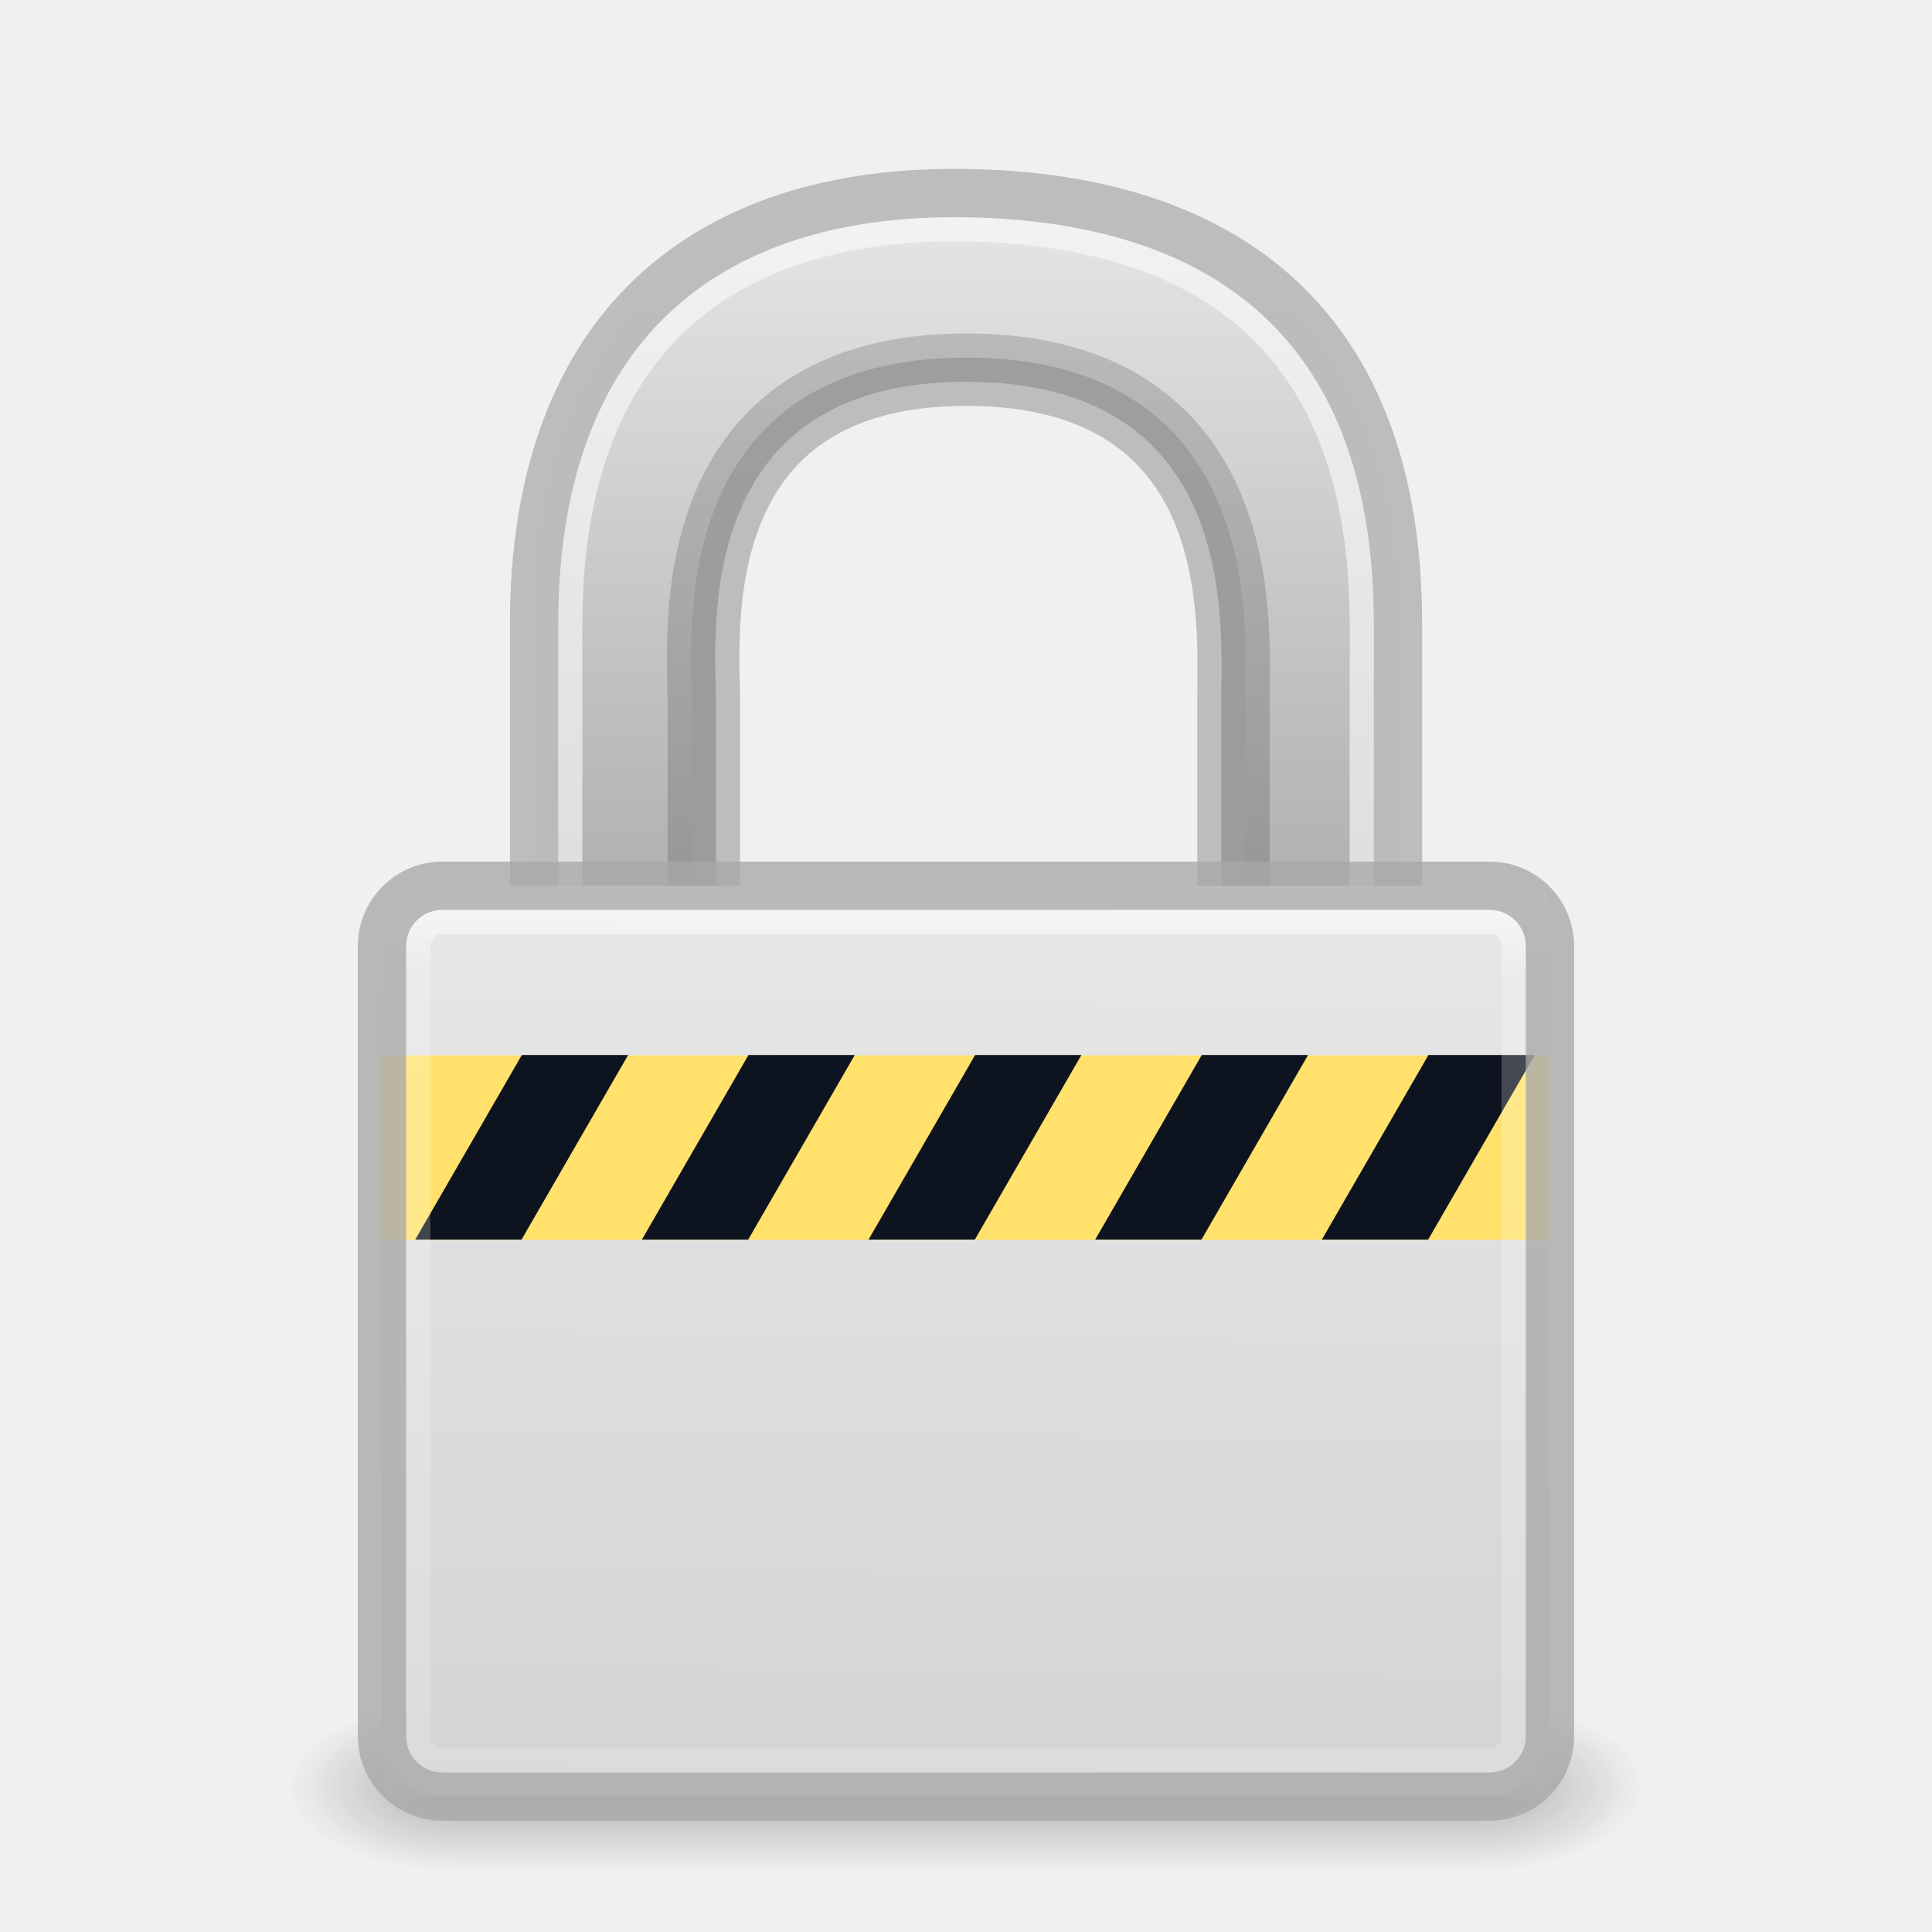
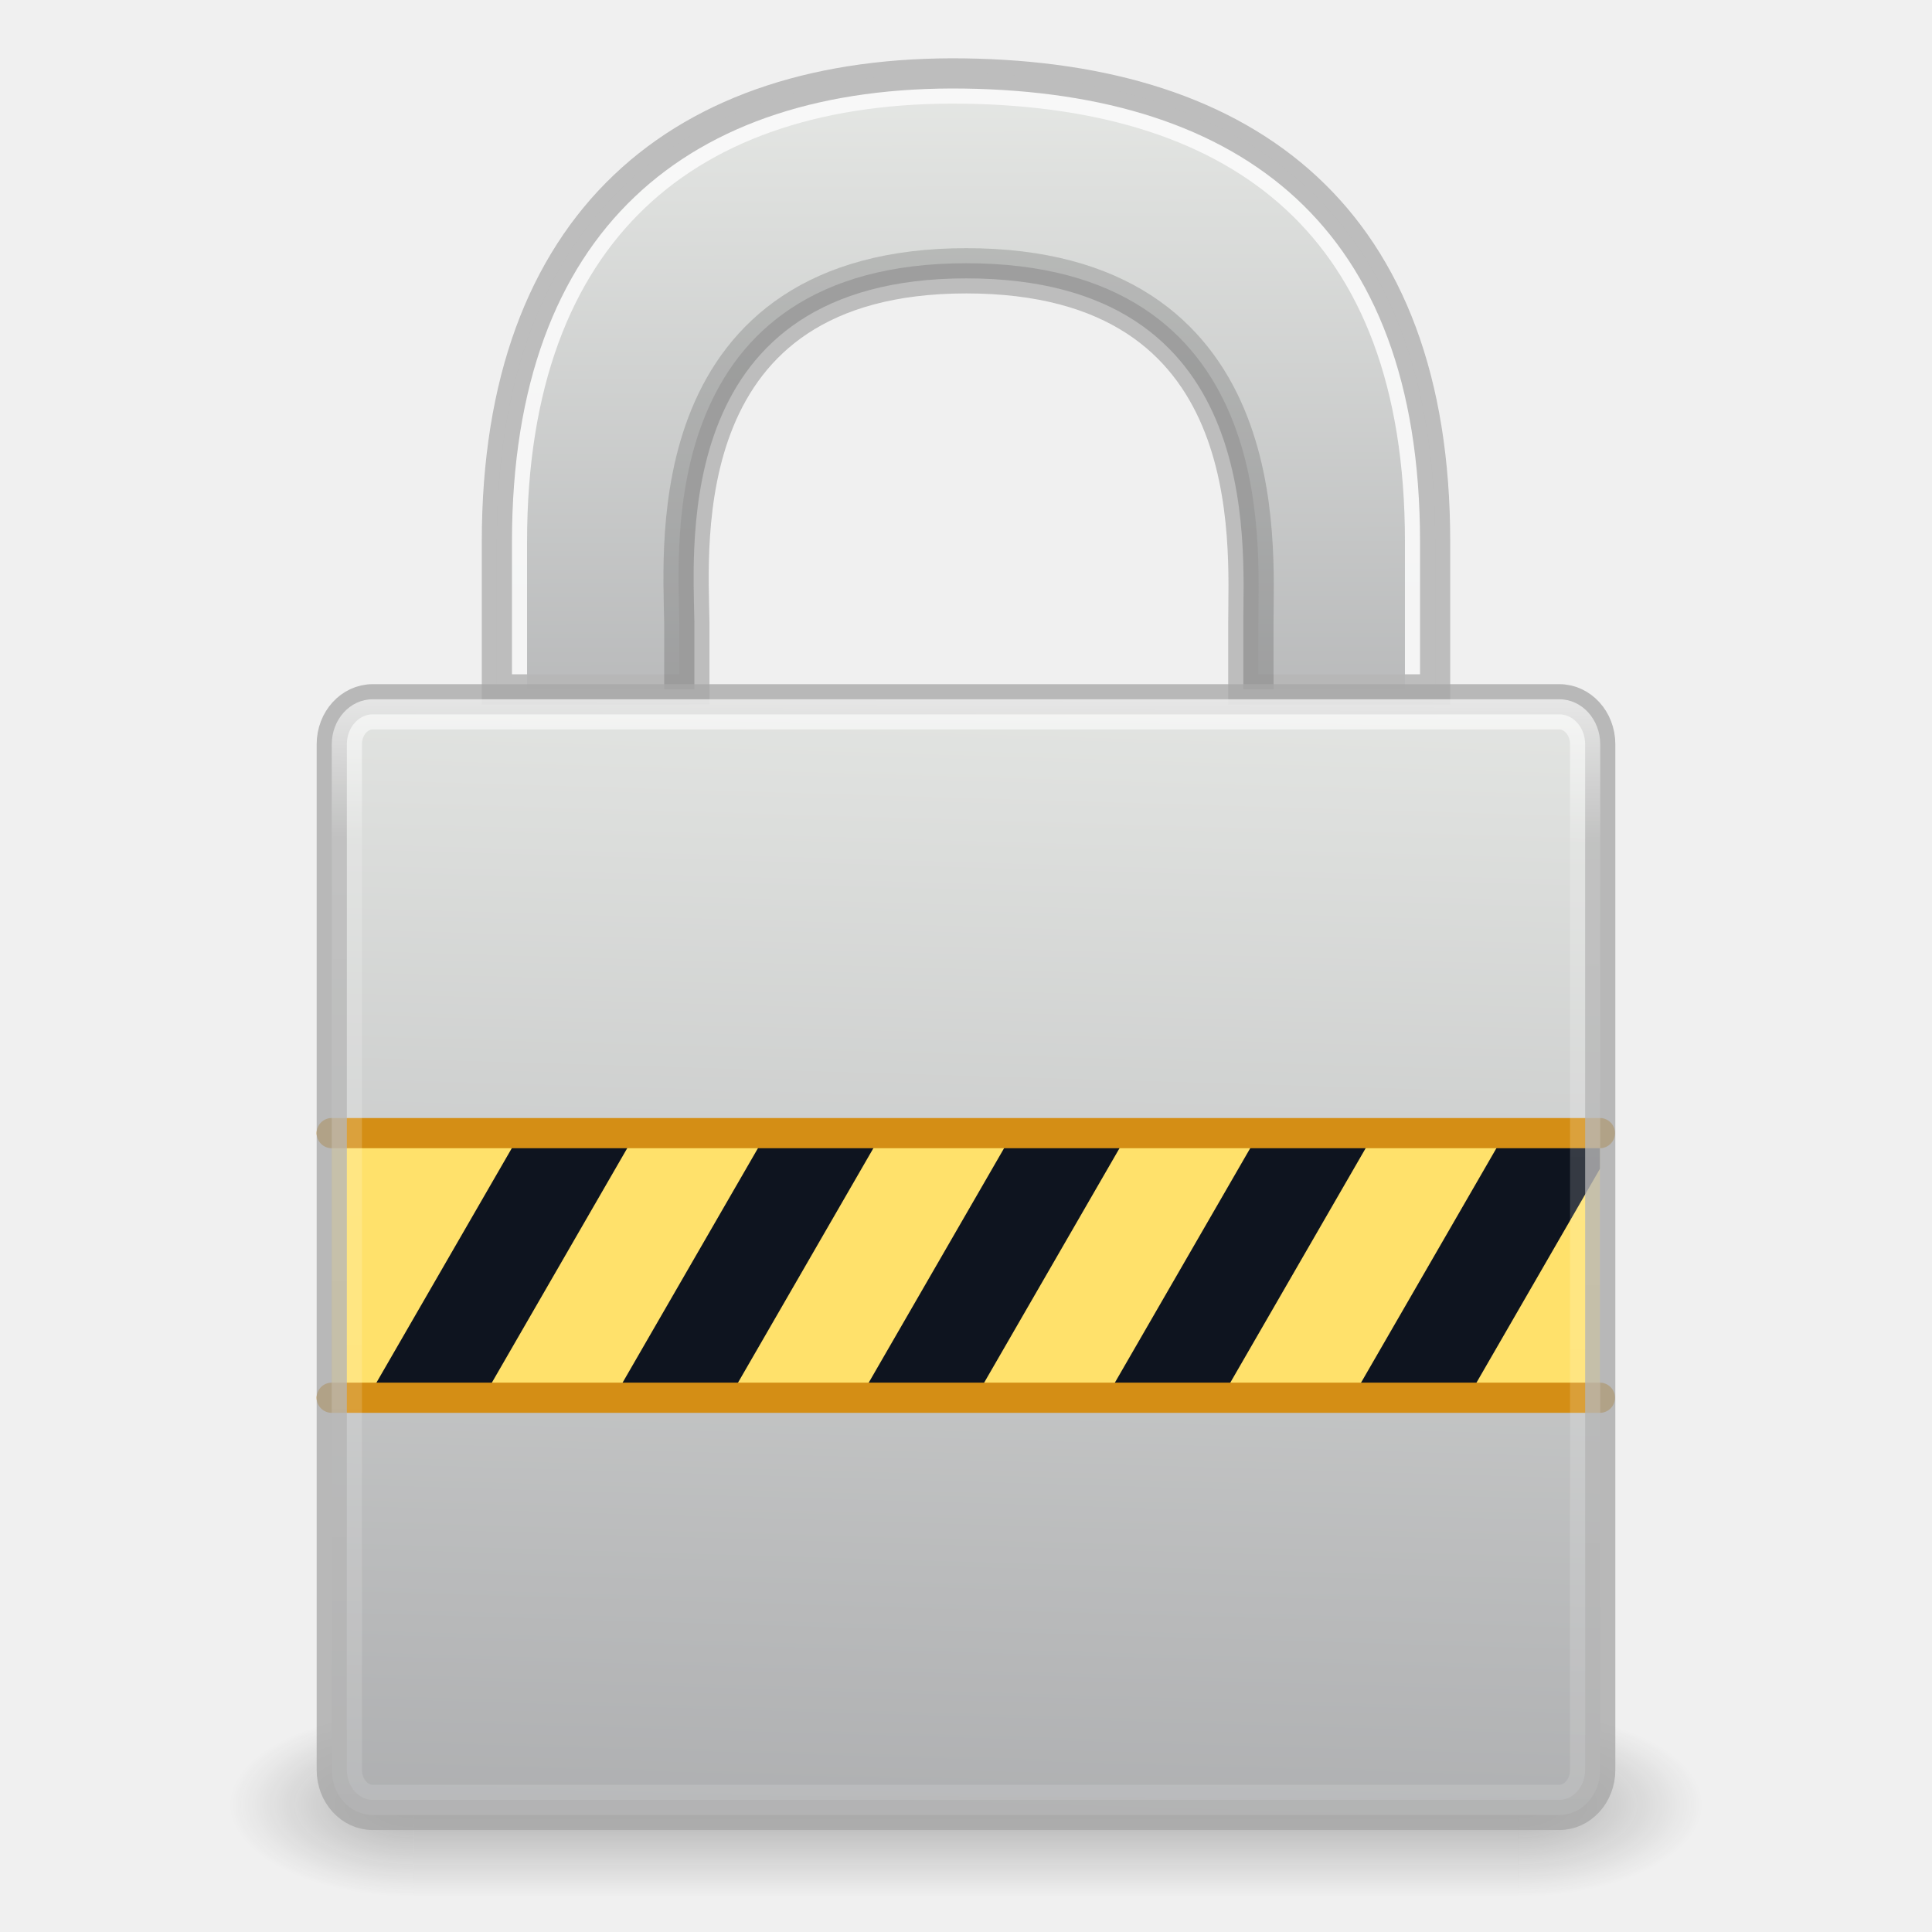
<svg xmlns="http://www.w3.org/2000/svg" xmlns:xlink="http://www.w3.org/1999/xlink" width="32" height="32" viewBox="0 0 32 32" version="1.1" id="SVGRoot">
  <defs id="defs3729">
    <linearGradient id="linearGradient1091">
      <stop offset="0" style="stop-color:#ffffff;stop-opacity:1" id="stop1083" />
      <stop offset="0.089" style="stop-color:#ffffff;stop-opacity:0.235" id="stop1085" />
      <stop offset="0.915" style="stop-color:#ffffff;stop-opacity:0.157" id="stop1087" />
      <stop offset="1" style="stop-color:#ffffff;stop-opacity:0.392" id="stop1089" />
    </linearGradient>
    <linearGradient id="linearGradient2127">
      <stop offset="0" style="stop-color:#eaece9;stop-opacity:1" id="stop2123" />
      <stop offset="1" style="stop-color:#abacae;stop-opacity:1" id="stop2125" />
    </linearGradient>
    <linearGradient id="linearGradient2081">
      <stop offset="0" style="stop-color:#ffffff;stop-opacity:1" id="stop2073" />
      <stop offset="0.107" style="stop-color:#ffffff;stop-opacity:0.235" id="stop2075" />
      <stop offset="0.932" style="stop-color:#ffffff;stop-opacity:0.157" id="stop2077" />
      <stop offset="1" style="stop-color:#ffffff;stop-opacity:0.392" id="stop2079" />
    </linearGradient>
    <linearGradient id="linearGradient2049">
      <stop offset="0" style="stop-color:#ffffff;stop-opacity:1" id="stop2041" />
      <stop offset="0.142" style="stop-color:#ffffff;stop-opacity:0.235" id="stop2043" />
-       <stop offset="0.986" style="stop-color:#ffffff;stop-opacity:0.157" id="stop2045" />
+       <stop offset="0.945" style="stop-color:#ffffff;stop-opacity:0.157" id="stop2045" />
      <stop offset="1" style="stop-color:#ffffff;stop-opacity:0.392" id="stop2047" />
    </linearGradient>
    <linearGradient id="linearGradient2005">
      <stop style="stop-color:#d4d4d4;stop-opacity:1;" offset="0" id="stop2001" />
      <stop style="stop-color:#fafafa;stop-opacity:1" offset="1" id="stop2003" />
    </linearGradient>
    <linearGradient id="linearGradient1442">
      <stop style="stop-color:#f8ffff;stop-opacity:1" offset="0" id="stop1438" />
      <stop style="stop-color:#fafafa;stop-opacity:1" offset="1" id="stop1440" />
    </linearGradient>
    <linearGradient id="linearGradient884">
      <stop style="stop-color:#36bebe;stop-opacity:1" offset="0" id="stop880" />
      <stop style="stop-color:#8cfcff;stop-opacity:1" offset="1" id="stop882" />
    </linearGradient>
    <filter style="color-interpolation-filters:sRGB" id="filter2385" x="-0.061" width="1.121" y="-1.914" height="4.828">
      <feGaussianBlur stdDeviation="1.209" id="feGaussianBlur2387" />
    </filter>
    <linearGradient xlink:href="#linearGradient884" id="linearGradient886" x1="7.894" y1="14.762" x2="7.841" y2="0.929" gradientUnits="userSpaceOnUse" gradientTransform="matrix(7.069583,0,0,7.069583,8.443331,-105.5567)" />
    <linearGradient xlink:href="#linearGradient1442" id="linearGradient1444" x1="24.049" y1="-21.021" x2="23.996" y2="5.098" gradientUnits="userSpaceOnUse" gradientTransform="matrix(2.131066,0,0,2.065559,13.85441,-34.62326)" />
    <linearGradient x1="76.523" y1="-9.023" x2="76.523" y2="3.451" id="linearGradient3149" xlink:href="#linearGradient4113" gradientUnits="userSpaceOnUse" gradientTransform="matrix(0.8955358,0,0,-0.8966327,-111.317,-44.54436)" />
    <linearGradient id="linearGradient4113">
      <stop id="stop4115" style="stop-color:#000000;stop-opacity:1" offset="0" />
      <stop id="stop4117" style="stop-color:#000000;stop-opacity:0" offset="1" />
    </linearGradient>
    <linearGradient x1="24" y1="5" x2="24" y2="43" id="linearGradient3159" xlink:href="#linearGradient3924-776" gradientUnits="userSpaceOnUse" gradientTransform="matrix(2.542396,0,0,2.542395,3.982518,-110.0175)" />
    <linearGradient id="linearGradient3924-776">
      <stop id="stop3124" style="stop-color:#ffffff;stop-opacity:1" offset="0" />
      <stop id="stop3126" style="stop-color:#ffffff;stop-opacity:0.235" offset="0.063" />
      <stop id="stop3128" style="stop-color:#ffffff;stop-opacity:0.157" offset="0.951" />
      <stop id="stop3130" style="stop-color:#ffffff;stop-opacity:0.392" offset="1" />
    </linearGradient>
    <radialGradient cx="6.73" cy="9.957" r="12.672" fx="6.2" fy="9.957" id="radialGradient3395" xlink:href="#linearGradient2867-449-88-871-390-598-476-591-434-148-57-177-8-3-3-6-4-8-8-8-5" gradientUnits="userSpaceOnUse" gradientTransform="matrix(0,25.08328,-30.79425,0,254.8159,-322.342)" />
    <linearGradient id="linearGradient2867-449-88-871-390-598-476-591-434-148-57-177-8-3-3-6-4-8-8-8-5">
      <stop id="stop3750-1-0-7-6-6-1-3-9-3" style="stop-color:#919caf;stop-opacity:1" offset="0" />
      <stop id="stop3752-3-7-4-0-32-8-923-0-7" style="stop-color:#68758e;stop-opacity:1" offset="0.262" />
      <stop id="stop3754-1-8-5-2-7-6-7-1-9" style="stop-color:#485a6c;stop-opacity:1" offset="0.705" />
      <stop id="stop3756-1-6-2-6-6-1-96-6-0" style="stop-color:#444c5c;stop-opacity:1" offset="1" />
    </linearGradient>
    <radialGradient cx="4.993" cy="43.5" r="2.5" fx="4.993" fy="43.5" id="radialGradient2455-1" xlink:href="#linearGradient3688-166-749-5" gradientUnits="userSpaceOnUse" gradientTransform="matrix(2.003784,0,0,1.4,27.98813,-17.4)" />
    <linearGradient id="linearGradient3688-166-749-5">
      <stop id="stop2883-0" style="stop-color:#181818;stop-opacity:1" offset="0" />
      <stop id="stop2885-5" style="stop-color:#181818;stop-opacity:0" offset="1" />
    </linearGradient>
    <radialGradient cx="4.993" cy="43.5" r="2.5" fx="4.993" fy="43.5" id="radialGradient2457-5" xlink:href="#linearGradient3688-166-749-5" gradientUnits="userSpaceOnUse" gradientTransform="matrix(2.003784,0,0,1.4,-20.01187,-104.4)" />
    <linearGradient x1="25.058" y1="47.028" x2="25.058" y2="39.999" id="linearGradient2459-7" xlink:href="#linearGradient3702-501-757-0" gradientUnits="userSpaceOnUse" />
    <linearGradient id="linearGradient3702-501-757-0">
      <stop id="stop2895-0" style="stop-color:#181818;stop-opacity:0" offset="0" />
      <stop id="stop2897-2" style="stop-color:#181818;stop-opacity:1" offset="0.5" />
      <stop id="stop2899-6" style="stop-color:#181818;stop-opacity:0" offset="1" />
    </linearGradient>
    <radialGradient cx="-4.029" cy="93.468" r="35.338" fx="-4.029" fy="93.468" id="radialGradient4377" xlink:href="#linearGradient4113" gradientUnits="userSpaceOnUse" gradientTransform="matrix(1.556392,0,0,0.1697883,70.27036,-14.8689)" />
    <linearGradient x1="8.643" y1="27.5" x2="23.3" y2="27.5" id="linearGradient3888-76" xlink:href="#linearGradient6057-35" gradientUnits="userSpaceOnUse" gradientTransform="matrix(-1.867169,0,0,1.500012,193.5339,-73.01307)" />
    <linearGradient id="linearGradient6057-35">
      <stop id="stop6059-0" style="stop-color:#ffffff;stop-opacity:1" offset="0" />
      <stop id="stop6061-4" style="stop-color:#ffffff;stop-opacity:0" offset="1" />
    </linearGradient>
    <linearGradient x1="8.643" y1="27.5" x2="23.3" y2="27.5" id="linearGradient3927-6" xlink:href="#linearGradient4113" gradientUnits="userSpaceOnUse" gradientTransform="matrix(-1.867169,0,0,1.500012,165.0446,-73.10499)" />
    <linearGradient x1="21.771" y1="14.871" x2="21.771" y2="27.925" id="linearGradient3059" xlink:href="#linearGradient5443" gradientUnits="userSpaceOnUse" gradientTransform="matrix(1.526316,0,0,1.428571,139.827,-54.47692)" />
    <linearGradient id="linearGradient5443">
      <stop id="stop5445" style="stop-color:#ffffff;stop-opacity:1" offset="0" />
      <stop id="stop5447" style="stop-color:#ffffff;stop-opacity:0.235" offset="0.033" />
      <stop id="stop5449" style="stop-color:#ffffff;stop-opacity:0.157" offset="0.986" />
      <stop id="stop5451" style="stop-color:#ffffff;stop-opacity:0.392" offset="1" />
    </linearGradient>
    <linearGradient x1="9" y1="29" x2="9" y2="14" id="linearGradient3062" xlink:href="#linearGradient6057-35" gradientUnits="userSpaceOnUse" gradientTransform="matrix(1.000008,0,0,1.400011,169.2483,-6.337521)" />
    <linearGradient x1="9" y1="29" x2="9" y2="14" id="linearGradient3065" xlink:href="#linearGradient6057-35" gradientUnits="userSpaceOnUse" gradientTransform="matrix(1.000008,0,0,1.400011,142.2481,-6.337521)" />
    <linearGradient x1="24" y1="29" x2="24" y2="14" id="linearGradient3068" xlink:href="#linearGradient5475" gradientUnits="userSpaceOnUse" gradientTransform="matrix(1.333333,0,0,1.400011,144.9147,-53.86295)" />
    <linearGradient id="linearGradient5475">
      <stop id="stop5477" style="stop-color:#d88f22;stop-opacity:1" offset="0" />
      <stop id="stop5479" style="stop-color:#d88f22;stop-opacity:0" offset="1" />
    </linearGradient>
    <linearGradient x1="9" y1="29" x2="9" y2="14" id="linearGradient3071" xlink:href="#linearGradient5475" gradientUnits="userSpaceOnUse" gradientTransform="matrix(1.333333,0,0,1.400011,140.9148,-53.86295)" />
    <radialGradient cx="16.824" cy="11.368" r="10.5" fx="16.777" fy="11.597" id="radialGradient3074" xlink:href="#linearGradient5409" gradientUnits="userSpaceOnUse" gradientTransform="matrix(0,2.22619,-3.210056,0,200.7402,-70.1533)" />
    <linearGradient id="linearGradient5409">
      <stop id="stop5411" style="stop-color:#f2e0c4;stop-opacity:1" offset="0" />
      <stop id="stop5559" style="stop-color:#e5af5b;stop-opacity:1" offset="0.765" />
      <stop id="stop5413" style="stop-color:#af6900;stop-opacity:1" offset="1" />
    </linearGradient>
-     <linearGradient x1="25.058" y1="47.028" x2="25.058" y2="39.999" id="linearGradient3087" xlink:href="#linearGradient3702-501-757-0" gradientUnits="userSpaceOnUse" gradientTransform="matrix(0.601747,0,0,0.4011645,1.558075,108.1505)" />
-     <radialGradient cx="4.993" cy="43.5" r="2.5" fx="4.993" fy="43.5" id="radialGradient3090" xlink:href="#linearGradient3688-166-749-5" gradientUnits="userSpaceOnUse" gradientTransform="matrix(1.125386,0,0,0.5616303,-13.19851,-150.032)" />
-     <radialGradient cx="4.993" cy="43.5" r="2.5" fx="4.993" fy="43.5" id="radialGradient3093" xlink:href="#linearGradient3688-166-749-5" gradientUnits="userSpaceOnUse" gradientTransform="matrix(1.125386,0,0,0.5616303,18.80149,101.1702)" />
+     <linearGradient x1="25.058" y1="47.028" x2="25.058" y2="39.999" id="linearGradient3087" xlink:href="#linearGradient3702-501-757-0" gradientUnits="userSpaceOnUse" gradientTransform="matrix(0.6535292,0,0,0.4356861,0.3152985,106.9394)" />
+     <radialGradient cx="4.993" cy="43.5" r="2.5" fx="4.993" fy="43.5" id="radialGradient3090" xlink:href="#linearGradient3688-166-749-5" gradientUnits="userSpaceOnUse" gradientTransform="matrix(1.222229,0,0,0.6099605,-12.95743,-152.425)" />
+     <radialGradient cx="4.993" cy="43.5" r="2.5" fx="4.993" fy="43.5" id="radialGradient3093" xlink:href="#linearGradient3688-166-749-5" gradientUnits="userSpaceOnUse" gradientTransform="matrix(1.222229,0,0,0.6099605,19.04256,99.35848)" />
    <radialGradient cx="18.031" cy="6.281" r="3.182" fx="18.031" fy="6.281" id="radialGradient3328" xlink:href="#linearGradient6057-35" gradientUnits="userSpaceOnUse" gradientTransform="matrix(0.9605048,0,0,0.9968005,140.6021,-58.40987)" />
    <linearGradient x1="32.128" y1="13.789" x2="35.021" y2="13.789" id="linearGradient3326" xlink:href="#linearGradient4113" gradientUnits="userSpaceOnUse" gradientTransform="matrix(-0.8563683,0,0,0.9968005,185.2485,-57.25031)" />
    <linearGradient x1="35.005" y1="14.85" x2="33.004" y2="14.85" id="linearGradient3324" xlink:href="#linearGradient4113" gradientUnits="userSpaceOnUse" gradientTransform="matrix(0.8563683,0,0,0.9968005,145.0769,-57.25031)" />
    <linearGradient id="linearGradient10591-4">
      <stop id="stop10593-3" style="stop-color:#cad0c6;stop-opacity:1" offset="0" />
      <stop id="stop10599-8" style="stop-color:#eaece9;stop-opacity:1" offset="0.5" />
      <stop id="stop10595-4" style="stop-color:#c5cbc0;stop-opacity:1" offset="1" />
    </linearGradient>
-     <linearGradient x1="24.46" y1="3.489" x2="24.499" y2="25.013" id="linearGradient4076" xlink:href="#linearGradient2127" gradientUnits="userSpaceOnUse" gradientTransform="matrix(0.5327226,0,0,0.6200815,3.177316,96.15061)" />
-     <linearGradient xlink:href="#linearGradient2005" id="linearGradient2007" x1="164.561" y1="-12.913" x2="165.123" y2="-60.975" gradientUnits="userSpaceOnUse" gradientTransform="matrix(0.624029,0,0,0.624029,-86.49569,133.7214)" />
-     <linearGradient xlink:href="#linearGradient2049" id="linearGradient2039" x1="72.478" y1="54.631" x2="72.17" y2="103.73" gradientUnits="userSpaceOnUse" />
+     <linearGradient x1="24.46" y1="3.489" x2="24.499" y2="25.013" id="linearGradient4076" xlink:href="#linearGradient2127" gradientUnits="userSpaceOnUse" gradientTransform="matrix(0.5785652,0,0,0.6734416,2.07388,93.90693)" />
    <clipPath clipPathUnits="userSpaceOnUse" id="clipPath1029">
      <path d="M 35.382,60.546 V 41.345 c 0,-19.52 11.203,-28.794 28.511,-28.55 17.402,0.244 28.724,8.8 28.724,28.55 V 61.166 H 80.918 V 46.306 c 0,-4.961 1.211,-21.013 -16.902,-21.013 -17.964,0 -16.655,16.151 -16.586,20.993 v 14.344 z" id="path1031" style="fill:url(#linearGradient1033);fill-opacity:1;fill-rule:evenodd;stroke:none;stroke-width:1.887" />
    </clipPath>
    <linearGradient xlink:href="#linearGradient2127" id="linearGradient1033" gradientUnits="userSpaceOnUse" gradientTransform="matrix(2.130891,0,0,2.480326,12.70926,0.6024229)" x1="24.46" y1="3.489" x2="24.499" y2="25.013" />
-     <clipPath clipPathUnits="userSpaceOnUse" id="clipPath1043">
-       <rect y="-23.266" x="211.823" height="4.893" width="30.965" id="rect1045" style="opacity:1;fill:#ffffff;fill-opacity:1;fill-rule:evenodd;stroke:none;stroke-width:0.52;stroke-linecap:round;stroke-linejoin:round;stroke-miterlimit:4;stroke-dasharray:none;stroke-dashoffset:0;stroke-opacity:0.514;paint-order:markers fill stroke" />
-     </clipPath>
    <clipPath clipPathUnits="userSpaceOnUse" id="clipPath1067">
      <path style="fill:url(#linearGradient1071);fill-opacity:1;fill-rule:evenodd;stroke:none;stroke-width:1.887" id="path1069" d="M 49.03,58.355 V 43.792 c 0,-14.805 8.497,-21.839 21.624,-21.654 13.199,0.185 21.786,6.674 21.786,21.654 V 58.825 h -8.874 V 47.554 c 0,-3.762 0.919,-15.937 -12.819,-15.937 -13.625,0 -12.632,12.25 -12.579,15.922 v 10.879 z" />
    </clipPath>
    <linearGradient xlink:href="#linearGradient10591-4" id="linearGradient1071" gradientUnits="userSpaceOnUse" gradientTransform="matrix(1.616161,0,0,1.881188,31.83369,12.89111)" x1="10.651" y1="2.914" x2="27.192" y2="17.47" />
    <clipPath clipPathUnits="userSpaceOnUse" id="clipPath1095">
      <rect y="83.204" x="19.636" height="29.74" width="88.727" id="rect1097" style="opacity:1;fill:#555761;fill-opacity:1;stroke:none;stroke-width:0.9;stroke-miterlimit:4;stroke-dasharray:none;stroke-opacity:1" />
    </clipPath>
-     <clipPath clipPathUnits="userSpaceOnUse" id="clipPath1773">
-       <rect style="color:#000000;display:inline;overflow:visible;visibility:visible;fill:none;fill-opacity:1;fill-rule:nonzero;stroke:#a8a8a8;stroke-width:1;stroke-miterlimit:4;stroke-dasharray:none;stroke-opacity:0.774;marker:none;enable-background:accumulate" id="rect1775" y="56.965" x="41.481" ry="1" rx="1" height="45.625" width="58.504" />
+     <clipPath clipPathUnits="userSpaceOnUse" id="clipPath1103">
+       <rect style="color:#000000;display:inline;overflow:visible;visibility:visible;fill:url(#linearGradient1107);fill-opacity:1;fill-rule:nonzero;stroke:none;stroke-width:1.978px;marker:none;enable-background:accumulate" id="rect1105" y="56.965" x="41.481" ry="2.074" rx="1.887" height="45.625" width="58.504" />
+     </clipPath>
+     <linearGradient xlink:href="#linearGradient2005" id="linearGradient1107" gradientUnits="userSpaceOnUse" gradientTransform="matrix(1.887226,0,0,1.887226,-239.2402,126.6754)" x1="164.561" y1="-12.913" x2="165.123" y2="-60.975" />
+     <linearGradient xlink:href="#linearGradient2127" id="linearGradient997" x1="64.515" y1="33.533" x2="61.716" y2="128" gradientUnits="userSpaceOnUse" gradientTransform="matrix(0.2393686,0,0,0.2393686,0.6804071,96.77748)" />
+     <linearGradient xlink:href="#linearGradient2049" id="linearGradient1007" x1="63.239" y1="42.863" x2="62.885" y2="128" gradientUnits="userSpaceOnUse" />
+     <clipPath clipPathUnits="userSpaceOnUse" id="clipPath1198">
+       <rect width="87.771" height="77.199" rx="2.831" ry="3.111" x="20.114" y="45.138" id="rect1200" style="color:#000000;display:inline;overflow:visible;visibility:visible;fill:url(#linearGradient1202);fill-opacity:1;fill-rule:nonzero;stroke:none;stroke-width:1;stroke-miterlimit:4;stroke-dasharray:none;stroke-opacity:0.774;marker:none;enable-background:accumulate" />
+     </clipPath>
+     <linearGradient xlink:href="#linearGradient2127" id="linearGradient1202" gradientUnits="userSpaceOnUse" x1="64.515" y1="33.533" x2="61.716" y2="128" />
+     <clipPath clipPathUnits="userSpaceOnUse" id="clipPath1214">
+       <rect y="-24.826" x="211.839" height="6.461" width="30.965" id="rect1216" style="opacity:1;fill:#ffe16b;fill-opacity:1;fill-rule:evenodd;stroke:none;stroke-width:0.983;stroke-linecap:round;stroke-linejoin:round;stroke-miterlimit:4;stroke-dasharray:none;stroke-dashoffset:0;stroke-opacity:0.514;paint-order:markers fill stroke" />
    </clipPath>
  </defs>
  <g id="layer1" transform="translate(0,16)" style="display:none">
    <path d="m 119,1.001 a 55,6 0 0 1 -110,0 55,6 0 1 1 110,0 z" id="path3041" style="color:#000000;display:inline;overflow:visible;visibility:visible;opacity:0.2;fill:url(#radialGradient4377);fill-opacity:1;fill-rule:nonzero;stroke:none;stroke-width:1;marker:none;enable-background:accumulate" />
    <g transform="matrix(2.699999,0,0,0.5555561,1.199999,-23.11112)" id="g2036" style="display:inline">
      <g transform="matrix(1.052632,0,0,1.285713,-1.263158,-13.42854)" id="g3712" style="opacity:0.4">
        <rect width="5" height="7" x="38" y="40" id="rect2801" style="fill:url(#radialGradient2455-1);fill-opacity:1;stroke:none" />
        <rect width="5" height="7" x="-10" y="-47" transform="scale(-1)" id="rect3696" style="fill:url(#radialGradient2457-5);fill-opacity:1;stroke:none" />
        <rect width="28" height="7" x="10" y="40" id="rect3700" style="fill:url(#linearGradient2459-7);fill-opacity:1;stroke:none" />
      </g>
    </g>
    <path id="rect2099" style="opacity:0.417;fill:#53676c;fill-opacity:1;stroke-width:0.448;filter:url(#filter2385)" d="m 4.176,18.059 c -2.881,0 -5.201,0.34 -5.201,0.76 0,0.42 2.32,0.758 5.201,0.758 H 41.605 c 2.881,0 5.201,-0.338 5.201,-0.758 0,-0.42 -2.32,-0.76 -5.201,-0.76 z" transform="matrix(2.0335,0,0,1.726513,14.13806,-32.25829)" />
    <path id="rect3747" style="opacity:1;fill:url(#linearGradient886);fill-opacity:1;stroke:#347d7d;stroke-width:2.632;stroke-linecap:round;stroke-linejoin:round;stroke-miterlimit:4;stroke-dasharray:none;stroke-opacity:0.353" d="m 18.344,-97.684 c -1.124,0 -2.029,0.917 -2.029,2.057 v 93.255 c 0,1.139 0.905,2.057 2.029,2.057 H 111.656 c 1.124,0 2.029,-0.917 2.029,-2.057 V -95.628 c 0,-1.139 -0.905,-2.057 -2.029,-2.057 z" />
    <g style="display:inline" id="g3532-1" transform="matrix(1.123442,0,-0.7136519,1.260733,157.0523,-7.731172)" />
    <g style="display:inline;fill:#fce94f;stroke:none" id="g3557-05" transform="matrix(1.123442,0,-0.7136519,1.260733,157.0523,-7.731172)" />
    <g id="layer10" style="display:inline" transform="matrix(1.142857,0,0,1.142857,-543.4921,502.675)" />
    <g id="layer13" style="display:inline" transform="matrix(1.142857,0,0,1.142857,-543.4921,502.675)" />
    <g id="layer14" transform="matrix(1.142857,0,0,1.142857,-543.4921,502.675)" />
    <g id="layer15" style="display:inline" transform="matrix(1.142857,0,0,1.142857,-543.4921,502.675)" />
    <g id="g71291" style="display:inline" transform="matrix(1.142857,0,0,1.142857,-543.4921,502.675)" />
    <g id="g4953" style="display:inline" transform="matrix(1.142857,0,0,1.142857,-543.4921,502.675)" />
    <g id="layer12" style="display:inline" transform="matrix(1.142857,0,0,1.142857,-543.4921,502.675)" />
    <g style="display:inline;fill:#3a4351;fill-opacity:1" id="g3532-1-2" transform="matrix(1.123442,0,-0.7136519,1.260733,157.0523,-7.731171)" />
    <g style="display:inline;fill:#3a4351;fill-opacity:1;stroke:none" id="g3557-05-9" transform="matrix(1.123442,0,-0.7136519,1.260733,157.0523,-7.731171)" />
    <g id="layer10-2" style="display:inline;fill:#3a4351;fill-opacity:1" transform="matrix(1.142857,0,0,1.142857,-543.4921,502.675)" />
    <g id="layer13-5" style="display:inline;fill:#3a4351;fill-opacity:1" transform="matrix(1.142857,0,0,1.142857,-543.4921,502.675)" />
    <g style="fill:#3a4351;fill-opacity:1" id="layer14-4" transform="matrix(1.142857,0,0,1.142857,-543.4921,502.675)" />
    <g id="layer15-3" style="display:inline;fill:#3a4351;fill-opacity:1" transform="matrix(1.142857,0,0,1.142857,-543.4921,502.675)" />
    <g id="g71291-8" style="display:inline;fill:#3a4351;fill-opacity:1" transform="matrix(1.142857,0,0,1.142857,-543.4921,502.675)" />
    <g id="g4953-4" style="display:inline;fill:#3a4351;fill-opacity:1" transform="matrix(1.142857,0,0,1.142857,-543.4921,502.675)" />
    <g id="layer12-6" style="display:inline;fill:#3a4351;fill-opacity:1" transform="matrix(1.142857,0,0,1.142857,-543.4921,502.675)" />
    <path style="color:#000000;display:inline;overflow:visible;visibility:visible;opacity:0.15;fill:#000000;fill-opacity:1;fill-rule:nonzero;stroke:#000000;stroke-width:2.057;stroke-opacity:0.533;marker:none;enable-background:accumulate" id="rect2822-6" d="m 65,-74.652 c -8.853,0 -15.981,5.763 -15.981,12.854 v 6.13 c -4.427,0 -7.991,2.822 -7.991,6.328 v 18.984 c 0,3.506 3.564,6.328 7.991,6.328 h 31.962 c 4.427,0 7.991,-2.822 7.991,-6.328 V -49.34 c 0,-3.506 -3.564,-6.328 -7.991,-6.328 v -6.13 c 0,-7.09 -7.128,-12.854 -15.981,-12.854 z m 0,6.328 c 4.427,0 7.991,2.799 7.991,6.328 v 6.328 H 57.009 v -6.328 c 0,-3.529 3.564,-6.328 7.991,-6.328 z" />
    <path style="color:#000000;display:inline;overflow:visible;visibility:visible;opacity:0.15;fill:#000000;fill-opacity:1;fill-rule:nonzero;stroke:none;stroke-width:2.147;stroke-opacity:0.533;marker:none;enable-background:accumulate" id="rect2822-6-9" d="m 65,-75.676 c -8.658,0 -15.628,5.644 -15.628,12.587 v 6.003 c -4.329,0 -7.814,2.764 -7.814,6.197 v 18.59 c 0,3.433 3.485,6.197 7.814,6.197 h 31.256 c 4.329,0 7.814,-2.764 7.814,-6.197 v -18.59 c 0,-3.433 -3.485,-6.197 -7.814,-6.197 v -6.003 c 0,-6.943 -6.97,-12.587 -15.628,-12.587 z m 0,6.197 c 4.329,0 7.814,2.741 7.814,6.197 v 6.197 H 57.186 v -6.197 c 0,-3.456 3.485,-6.197 7.814,-6.197 z" />
    <path style="color:#000000;display:inline;overflow:visible;visibility:visible;fill:url(#linearGradient1444);fill-opacity:1;fill-rule:nonzero;stroke:none;stroke-width:2.147;marker:none;enable-background:accumulate" id="rect2822" d="m 65,-78 c -8.658,0 -15.628,5.644 -15.628,12.587 v 6.003 c -4.329,0 -7.814,2.764 -7.814,6.197 v 18.59 c 0,3.433 3.485,6.197 7.814,6.197 h 31.256 c 4.329,0 7.814,-2.764 7.814,-6.197 v -18.59 c 0,-3.433 -3.485,-6.197 -7.814,-6.197 v -6.003 C 80.628,-72.356 73.658,-78 65,-78 Z m 0,6.197 c 4.329,0 7.814,2.741 7.814,6.197 v 6.197 H 57.186 v -6.197 c 0,-3.456 3.485,-6.197 7.814,-6.197 z" />
    <g id="layer10-9" style="display:inline" transform="translate(-330.0812,574.547)" />
    <g id="layer13-6" style="display:inline" transform="translate(-330.0812,574.547)" />
    <g id="layer14-1" transform="translate(-330.0812,574.547)" />
    <g id="layer15-0" style="display:inline" transform="translate(-330.0812,574.547)" />
    <g id="g71291-3" style="display:inline" transform="translate(-330.0812,574.547)" />
    <g id="g4953-7" style="display:inline" transform="translate(-330.0812,574.547)" />
    <g id="layer12-65" style="display:inline" transform="translate(-330.0812,574.547)" />
    <rect width="94.069" height="94.069" rx="2.473" ry="2.274" x="17.966" y="-96.034" id="rect6741-7" style="opacity:0.3;fill:none;stroke:url(#linearGradient3159);stroke-width:0.931;stroke-linecap:round;stroke-linejoin:round;stroke-miterlimit:4;stroke-dasharray:none;stroke-dashoffset:0;stroke-opacity:1" />
  </g>
  <g id="layer3" style="display:none" transform="translate(0,-96)">
-     <rect style="opacity:0.354;fill:#919191;fill-opacity:1;fill-rule:evenodd;stroke:none;stroke-width:1;stroke-linecap:round;stroke-linejoin:round;stroke-miterlimit:4;stroke-dasharray:none;stroke-dashoffset:0;stroke-opacity:0.608;paint-order:markers fill stroke" id="rect2119" width="32" height="32" x="0" y="96" rx="1.887" ry="2.074" />
+     <rect style="opacity:0.354;fill:#919191;fill-opacity:1;fill-rule:evenodd;stroke:none;stroke-width:1;stroke-linecap:round;stroke-linejoin:round;stroke-miterlimit:4;stroke-dasharray:none;stroke-dashoffset:0;stroke-opacity:0.608;paint-order:markers fill stroke" id="rect2119" width="32" height="32" x="0" y="96" rx="0.472" ry="0.518" />
  </g>
  <g id="layer2" transform="translate(0,-96)">
-     <path style="fill:url(#linearGradient4076);fill-opacity:1;fill-rule:evenodd;stroke:none;stroke-width:1.887" id="path2086-6" d="m 8.846,111.136 v -4.8 c 0,-4.88 2.801,-7.199 7.128,-7.138 4.351,0.061 7.181,2.2 7.181,7.138 v 4.955 h -2.925 v -3.715 c 0,-1.24 0.303,-5.253 -4.226,-5.253 -4.491,0 -4.164,4.038 -4.146,5.248 v 3.586 z" />
-     <path d="M 49.03,58.355 V 43.792 c 0,-14.805 8.497,-21.839 21.624,-21.654 13.199,0.185 21.786,6.674 21.786,21.654 V 58.825" id="path2063" style="fill:none;fill-opacity:1;fill-rule:evenodd;stroke:#fafafa;stroke-width:4.854;stroke-opacity:0.615;stroke-miterlimit:4;stroke-dasharray:none" mask="none" transform="matrix(0.3296223,0,0,0.3296223,-7.315779,91.90141)" clip-path="url(#clipPath1067)" />
-     <path d="m 8.846,111.136 v -4.8 c 0,-4.88 2.801,-7.199 7.128,-7.138 4.351,0.061 7.181,2.2 7.181,7.138 v 4.955 h -2.925 v -3.715 c 0,-1.24 0.303,-5.253 -4.226,-5.253 -4.491,0 -4.164,4.038 -4.146,5.248 v 3.586 z" id="path2093" style="fill:none;fill-opacity:1;fill-rule:evenodd;stroke:#b7b7b7;stroke-width:0.8;stroke-miterlimit:4;stroke-dasharray:none;stroke-opacity:0.899" />
-     <path style="fill:none;fill-opacity:1;fill-rule:evenodd;stroke:#282828;stroke-width:6.4;stroke-miterlimit:4;stroke-dasharray:none;stroke-opacity:0.188" id="path1023" d="M 80.918,61.166 V 46.306 c 0,-4.961 1.211,-21.013 -16.902,-21.013 -17.964,0 -16.655,16.151 -16.586,20.993 v 14.344" clip-path="url(#clipPath1029)" transform="matrix(0.25,0,0,0.25,0,96)" />
-     <rect style="opacity:0.3;fill:url(#radialGradient3093);fill-opacity:1;stroke:none;stroke-width:1.887" id="rect2801-9" y="124.197" x="24.424" height="2.808" width="2.808" />
-     <rect style="opacity:0.3;fill:url(#radialGradient3090);fill-opacity:1;stroke:none;stroke-width:1.887" id="rect3696-3" transform="scale(-1)" y="-127.005" x="-7.576" height="2.808" width="2.808" />
-     <rect style="opacity:0.3;fill:url(#linearGradient3087);fill-opacity:1;stroke:none;stroke-width:1.887" id="rect3700-3" y="124.197" x="7.576" height="2.808" width="16.849" />
-     <rect style="color:#000000;display:inline;overflow:visible;visibility:visible;fill:url(#linearGradient2007);fill-opacity:1;fill-rule:nonzero;stroke:none;stroke-width:1.978px;marker:none;enable-background:accumulate" id="rect3186-2" y="110.671" x="6.327" ry="1" rx="1" height="15.086" width="19.345" />
-     <rect style="opacity:1;fill:#ffe16b;fill-opacity:1;fill-rule:evenodd;stroke:none;stroke-width:0.983;stroke-linecap:round;stroke-linejoin:round;stroke-miterlimit:4;stroke-dasharray:none;stroke-dashoffset:0;stroke-opacity:0.514;paint-order:markers fill stroke" id="rect1061" width="19.341" height="3.056" x="6.326" y="113.48" />
-     <g id="g1955" mask="none" transform="matrix(0.6246046,0,0,0.6246046,-125.9892,128.0068)" style="stroke-width:3.024" clip-path="url(#clipPath1043)">
-       <path id="path1945" style="opacity:1;fill:#0e141f;fill-opacity:1;fill-rule:evenodd;stroke:none;stroke-width:0.785;stroke-linecap:round;stroke-linejoin:round;stroke-miterlimit:4;stroke-dasharray:none;stroke-dashoffset:0;stroke-opacity:0.514;paint-order:markers fill stroke" d="m 210.563,-14.632 c 0,0 7.723,-13.376 7.723,-13.376 0,0 2.114,1.22 2.114,1.22 0,0 -7.723,13.376 -7.723,13.376 0,0 -2.114,-1.22 -2.114,-1.22" />
-       <path id="path1947" style="opacity:1;fill:#0e141f;fill-opacity:1;fill-rule:evenodd;stroke:none;stroke-width:0.785;stroke-linecap:round;stroke-linejoin:round;stroke-miterlimit:4;stroke-dasharray:none;stroke-dashoffset:0;stroke-opacity:0.514;paint-order:markers fill stroke" d="m 216.573,-14.632 c 0,0 7.723,-13.376 7.723,-13.376 0,0 2.114,1.22 2.114,1.22 0,0 -7.723,13.376 -7.723,13.376 0,0 -2.114,-1.22 -2.114,-1.22" />
-       <path id="path1949" style="opacity:1;fill:#0e141f;fill-opacity:1;fill-rule:evenodd;stroke:none;stroke-width:0.785;stroke-linecap:round;stroke-linejoin:round;stroke-miterlimit:4;stroke-dasharray:none;stroke-dashoffset:0;stroke-opacity:0.514;paint-order:markers fill stroke" d="m 222.583,-14.632 c 0,0 7.723,-13.376 7.723,-13.376 0,0 2.114,1.22 2.114,1.22 0,0 -7.723,13.376 -7.723,13.376 0,0 -2.114,-1.22 -2.114,-1.22" />
-       <path id="path1951" style="opacity:1;fill:#0e141f;fill-opacity:1;fill-rule:evenodd;stroke:none;stroke-width:0.785;stroke-linecap:round;stroke-linejoin:round;stroke-miterlimit:4;stroke-dasharray:none;stroke-dashoffset:0;stroke-opacity:0.514;paint-order:markers fill stroke" d="m 228.593,-14.632 c 0,0 7.723,-13.376 7.723,-13.376 0,0 2.114,1.22 2.114,1.22 0,0 -7.723,13.376 -7.723,13.376 0,0 -2.114,-1.22 -2.114,-1.22" />
-       <path id="path1953" style="opacity:1;fill:#0e141f;fill-opacity:1;fill-rule:evenodd;stroke:none;stroke-width:0.785;stroke-linecap:round;stroke-linejoin:round;stroke-miterlimit:4;stroke-dasharray:none;stroke-dashoffset:0;stroke-opacity:0.514;paint-order:markers fill stroke" d="m 234.604,-14.632 c 0,0 7.723,-13.376 7.723,-13.376 0,0 2.114,1.22 2.114,1.22 0,0 -7.723,13.376 -7.723,13.376 0,0 -2.114,-1.22 -2.114,-1.22" />
+     <rect style="opacity:0.3;fill:url(#radialGradient3093);fill-opacity:1;stroke:none;stroke-width:1.887" id="rect2801-9" y="124.367" x="25.149" height="3.05" width="3.05" />
+     <rect style="opacity:0.3;fill:url(#radialGradient3090);fill-opacity:1;stroke:none;stroke-width:1.887" id="rect3696-3" transform="scale(-1)" y="-127.417" x="-6.851" height="3.05" width="3.05" />
+     <rect style="opacity:0.3;fill:url(#linearGradient3087);fill-opacity:1;stroke:none;stroke-width:1.887" id="rect3700-3" y="124.367" x="6.851" height="3.05" width="18.299" />
+     <rect style="color:#000000;display:inline;overflow:visible;visibility:visible;fill:url(#linearGradient997);fill-opacity:1;fill-rule:nonzero;stroke:none;stroke-width:1;stroke-miterlimit:4;stroke-dasharray:none;stroke-opacity:0.774;marker:none;enable-background:accumulate" id="rect989" y="107.582" x="5.495" ry="0.745" rx="0.678" height="18.479" width="21.01" />
+     <path style="fill:url(#linearGradient4076);fill-opacity:1;fill-rule:evenodd;stroke:none;stroke-width:1.887" id="path2086-6" d="m 8.23,107.418 v -2.449 c 0,-5.3 3.042,-7.818 7.741,-7.752 4.725,0.066 7.799,2.389 7.799,7.752 v 2.449 h -3.177 v -1.103 c 0,-1.347 0.329,-5.705 -4.589,-5.705 -4.878,0 -4.522,4.385 -4.503,5.7 v 1.108 z" />
+     <path d="m 49.03,50.634 v -6.842 c 0,-14.805 8.497,-21.839 21.624,-21.654 13.199,0.185 21.786,6.674 21.786,21.654 v 6.842" id="path2063" style="fill:none;fill-opacity:1;fill-rule:evenodd;stroke:#fafafa;stroke-width:2.793;stroke-opacity:0.924;stroke-miterlimit:4;stroke-dasharray:none" mask="none" transform="matrix(0.3579874,0,0,0.3579874,-9.32218,89.29208)" clip-path="url(#clipPath1067)" />
+     <path d="m 8.23,107.418 v -2.449 c 0,-5.3 3.042,-7.818 7.741,-7.752 4.725,0.066 7.799,2.389 7.799,7.752 v 2.449 h -3.177 v -1.103 c 0,-1.347 0.329,-5.705 -4.589,-5.705 -4.878,0 -4.522,4.385 -4.503,5.7 v 1.108 z" id="path2093" style="fill:none;fill-opacity:1;fill-rule:evenodd;stroke:#b7b7b7;stroke-width:0.5;stroke-miterlimit:4;stroke-dasharray:none;stroke-opacity:0.899" />
+     <path style="fill:none;fill-opacity:1;fill-rule:evenodd;stroke:#282828;stroke-width:3.683;stroke-miterlimit:4;stroke-dasharray:none;stroke-opacity:0.188" id="path1023" d="m 80.918,50.366 v -4.061 c 0,-4.961 1.211,-21.013 -16.902,-21.013 -17.964,0 -16.655,16.151 -16.586,20.993 v 4.08" clip-path="url(#clipPath1029)" transform="matrix(0.2715133,0,0,0.2715133,-1.376854,93.74337)" />
+     <rect style="opacity:1;fill:#ffe16b;fill-opacity:1;fill-rule:evenodd;stroke:none;stroke-width:0.983;stroke-linecap:round;stroke-linejoin:round;stroke-miterlimit:4;stroke-dasharray:none;stroke-dashoffset:0;stroke-opacity:0.514;paint-order:markers fill stroke" id="rect1061" width="21.005" height="4.383" x="5.494" y="114.769" />
+     <g id="g1955" mask="none" transform="matrix(0.6783539,0,0,0.6783539,-138.2079,131.6093)" style="stroke-width:2.785" clip-path="url(#clipPath1214)">
+       <path id="path1945" style="opacity:1;fill:#0e141f;fill-opacity:1;fill-rule:evenodd;stroke:none;stroke-width:0.723;stroke-linecap:round;stroke-linejoin:round;stroke-miterlimit:4;stroke-dasharray:none;stroke-dashoffset:0;stroke-opacity:0.514;paint-order:markers fill stroke" d="m 210.563,-14.632 c 0,0 7.723,-13.376 7.723,-13.376 0,0 2.114,1.22 2.114,1.22 0,0 -7.723,13.376 -7.723,13.376 0,0 -2.114,-1.22 -2.114,-1.22" />
+       <path id="path1947" style="opacity:1;fill:#0e141f;fill-opacity:1;fill-rule:evenodd;stroke:none;stroke-width:0.723;stroke-linecap:round;stroke-linejoin:round;stroke-miterlimit:4;stroke-dasharray:none;stroke-dashoffset:0;stroke-opacity:0.514;paint-order:markers fill stroke" d="m 216.573,-14.632 c 0,0 7.723,-13.376 7.723,-13.376 0,0 2.114,1.22 2.114,1.22 0,0 -7.723,13.376 -7.723,13.376 0,0 -2.114,-1.22 -2.114,-1.22" />
+       <path id="path1949" style="opacity:1;fill:#0e141f;fill-opacity:1;fill-rule:evenodd;stroke:none;stroke-width:0.723;stroke-linecap:round;stroke-linejoin:round;stroke-miterlimit:4;stroke-dasharray:none;stroke-dashoffset:0;stroke-opacity:0.514;paint-order:markers fill stroke" d="m 222.583,-14.632 c 0,0 7.723,-13.376 7.723,-13.376 0,0 2.114,1.22 2.114,1.22 0,0 -7.723,13.376 -7.723,13.376 0,0 -2.114,-1.22 -2.114,-1.22" />
+       <path id="path1951" style="opacity:1;fill:#0e141f;fill-opacity:1;fill-rule:evenodd;stroke:none;stroke-width:0.723;stroke-linecap:round;stroke-linejoin:round;stroke-miterlimit:4;stroke-dasharray:none;stroke-dashoffset:0;stroke-opacity:0.514;paint-order:markers fill stroke" d="m 228.593,-14.632 c 0,0 7.723,-13.376 7.723,-13.376 0,0 2.114,1.22 2.114,1.22 0,0 -7.723,13.376 -7.723,13.376 0,0 -2.114,-1.22 -2.114,-1.22" />
+       <path id="path1953" style="opacity:1;fill:#0e141f;fill-opacity:1;fill-rule:evenodd;stroke:none;stroke-width:0.723;stroke-linecap:round;stroke-linejoin:round;stroke-miterlimit:4;stroke-dasharray:none;stroke-dashoffset:0;stroke-opacity:0.514;paint-order:markers fill stroke" d="m 234.604,-14.632 c 0,0 7.723,-13.376 7.723,-13.376 0,0 2.114,1.22 2.114,1.22 0,0 -7.723,13.376 -7.723,13.376 0,0 -2.114,-1.22 -2.114,-1.22" />
    </g>
-     <rect width="58.504" height="45.625" rx="3.024" ry="3.024" x="41.481" y="56.965" id="rect2015" style="color:#000000;display:inline;overflow:visible;visibility:visible;fill:none;fill-opacity:1;fill-rule:nonzero;stroke:url(#linearGradient2039);stroke-width:4.839;stroke-miterlimit:4;stroke-dasharray:none;stroke-opacity:1;marker:none;enable-background:accumulate" mask="none" clip-path="url(#clipPath1773)" transform="matrix(0.3306594,0,0,0.3306594,-7.388665,91.83499)" />
-     <rect width="19.345" height="15.086" rx="1" ry="1" x="6.327" y="110.671" id="rect2061" style="color:#000000;display:inline;overflow:visible;visibility:visible;fill:none;fill-opacity:1;fill-rule:nonzero;stroke:#a8a8a8;stroke-width:0.8;stroke-miterlimit:4;stroke-dasharray:none;stroke-opacity:0.774;marker:none;enable-background:accumulate" />
+     <path style="opacity:1;fill:none;fill-opacity:1;fill-rule:evenodd;stroke:#d48e15;stroke-width:0.5;stroke-linecap:round;stroke-linejoin:round;stroke-miterlimit:4;stroke-dasharray:none;stroke-dashoffset:0;stroke-opacity:1;paint-order:markers fill stroke" d="M 26.499,119.151 H 5.494 m 0,-4.383 H 26.499" id="rect1218" />
+     <rect width="21.01" height="18.479" rx="0.678" ry="0.745" x="5.495" y="107.582" id="rect2061" style="color:#000000;display:inline;overflow:visible;visibility:visible;fill:none;fill-opacity:1;fill-rule:nonzero;stroke:#a8a8a8;stroke-width:0.5;stroke-miterlimit:4;stroke-dasharray:none;stroke-opacity:0.774;marker:none;enable-background:accumulate" />
+     <rect style="color:#000000;display:inline;overflow:visible;visibility:visible;fill:none;fill-opacity:1;fill-rule:nonzero;stroke:url(#linearGradient1007);stroke-width:4.178;stroke-miterlimit:4;stroke-dasharray:none;stroke-opacity:0.774;marker:none;enable-background:accumulate" id="rect999" y="45.138" x="20.114" ry="3.111" rx="2.831" height="77.199" width="87.771" clip-path="url(#clipPath1198)" transform="matrix(0.2393686,0,0,0.2393686,0.6804071,96.77748)" />
  </g>
</svg>
